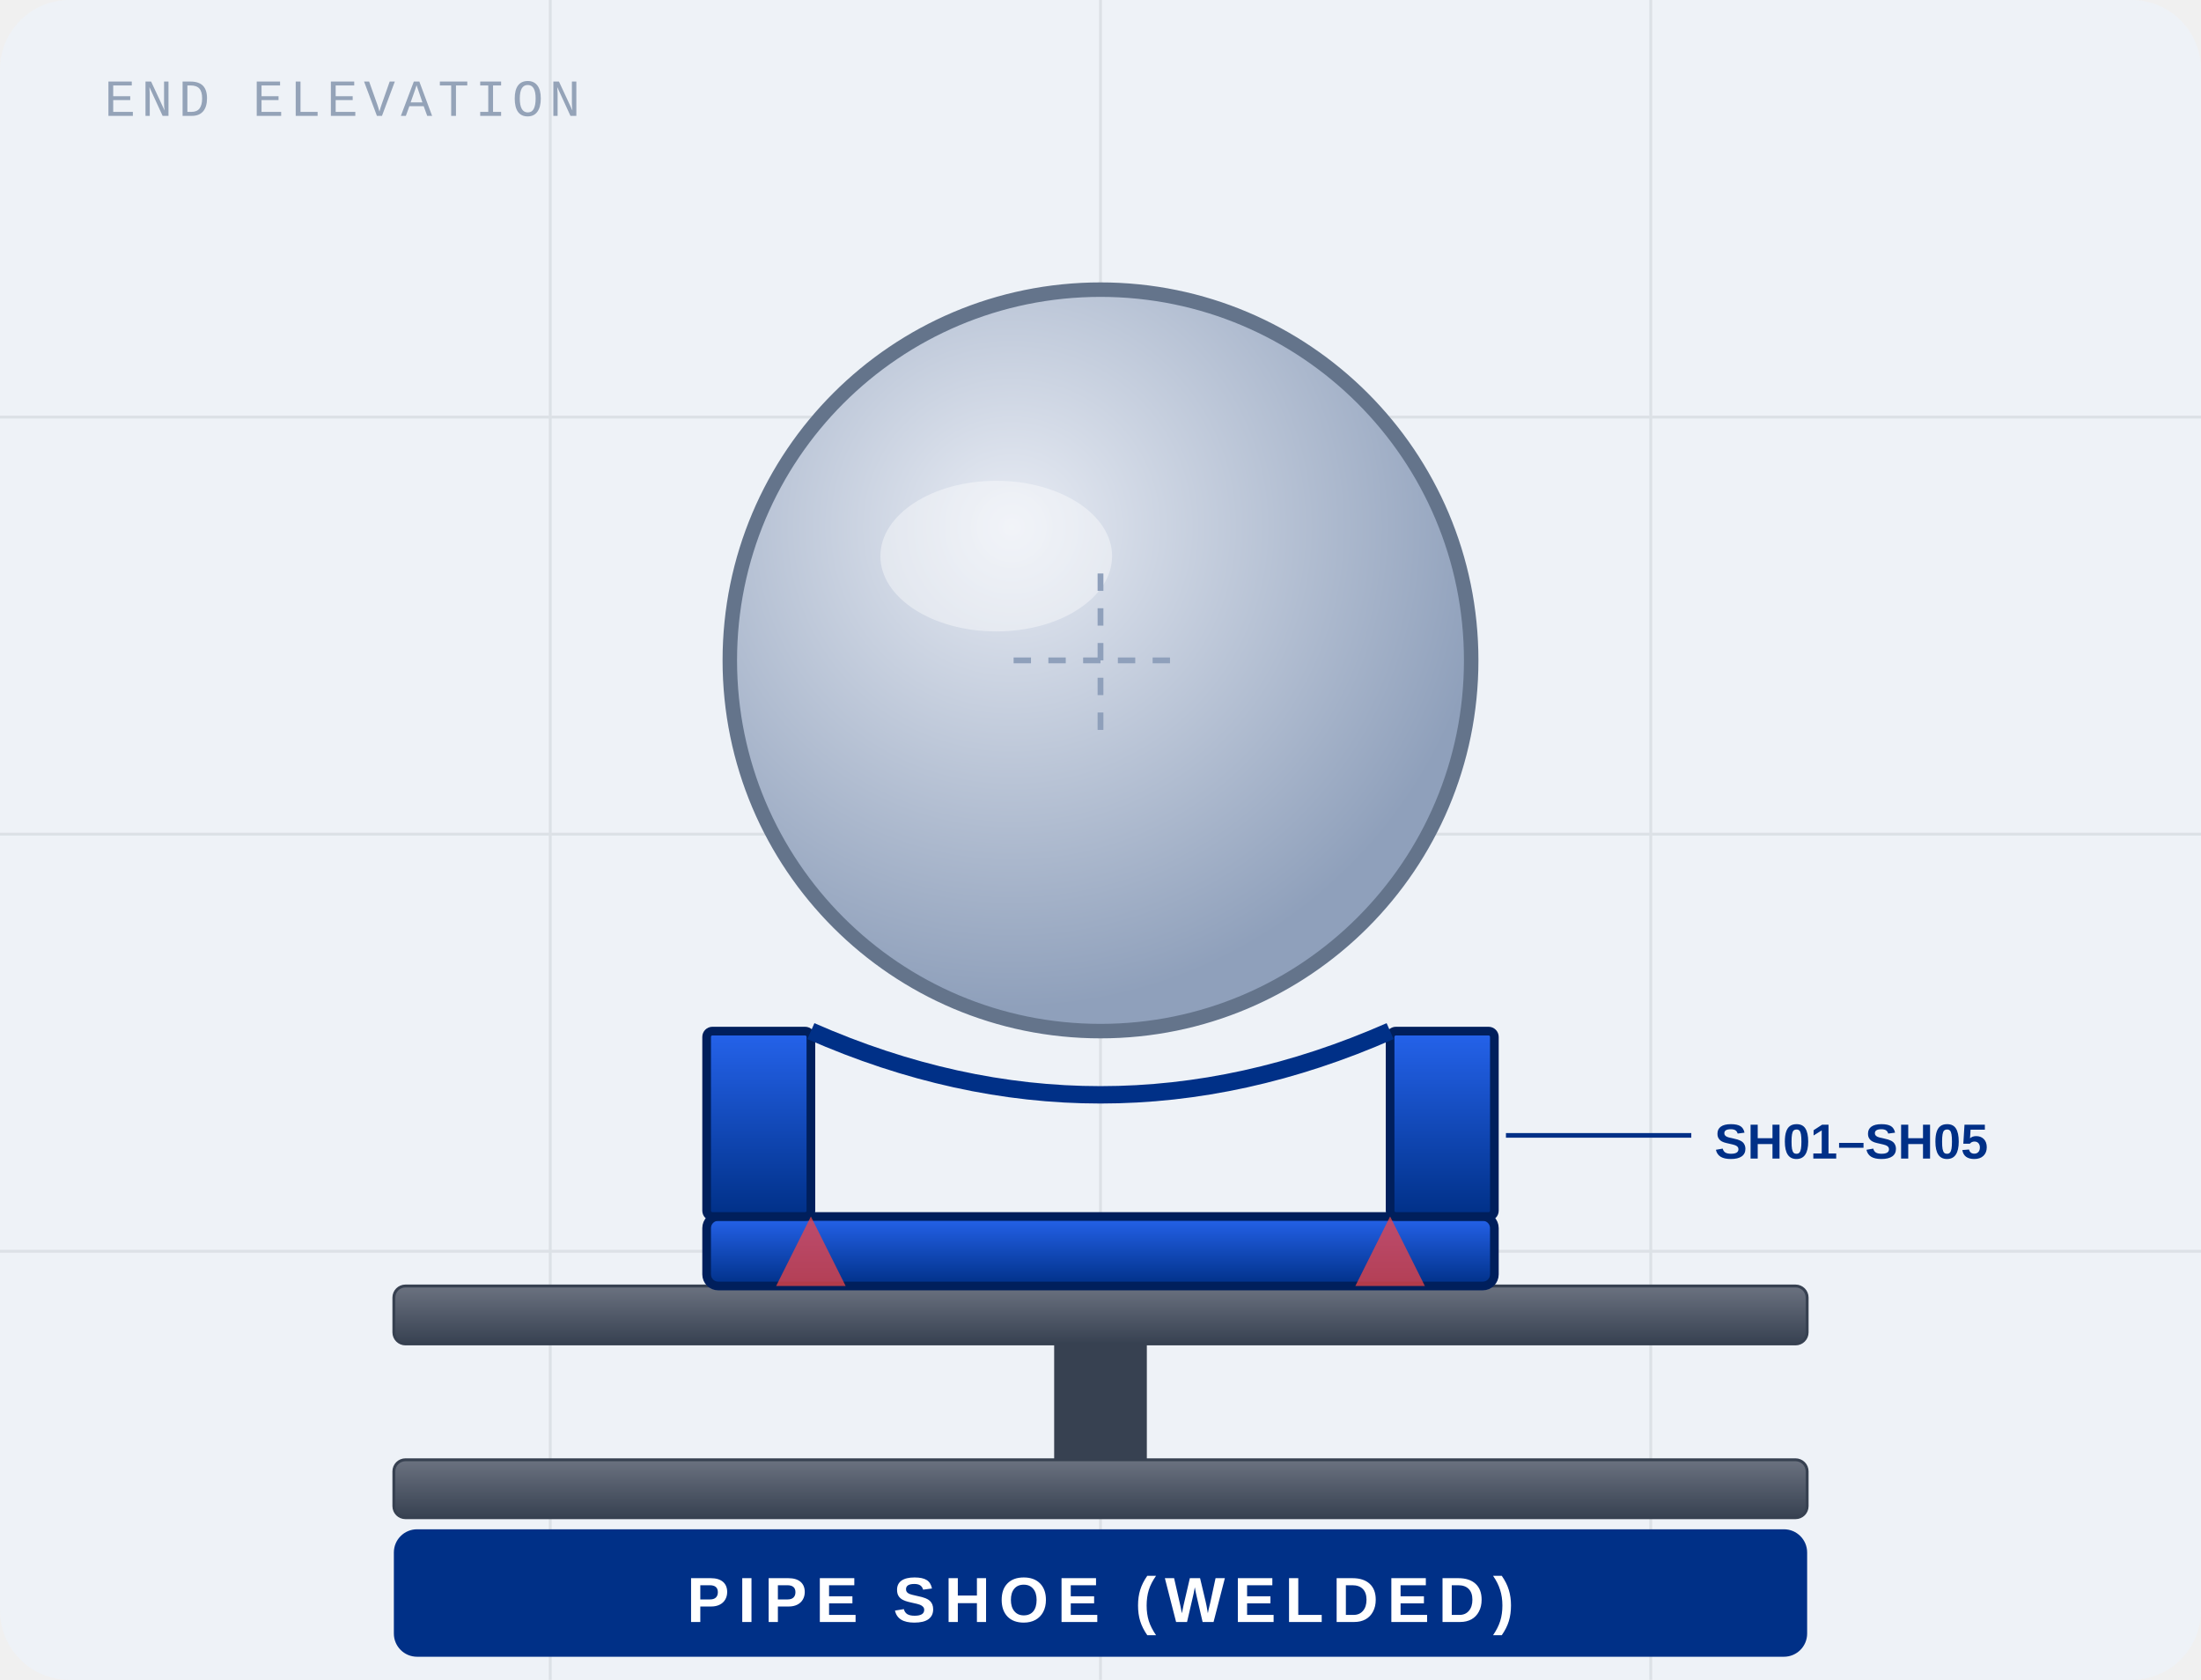
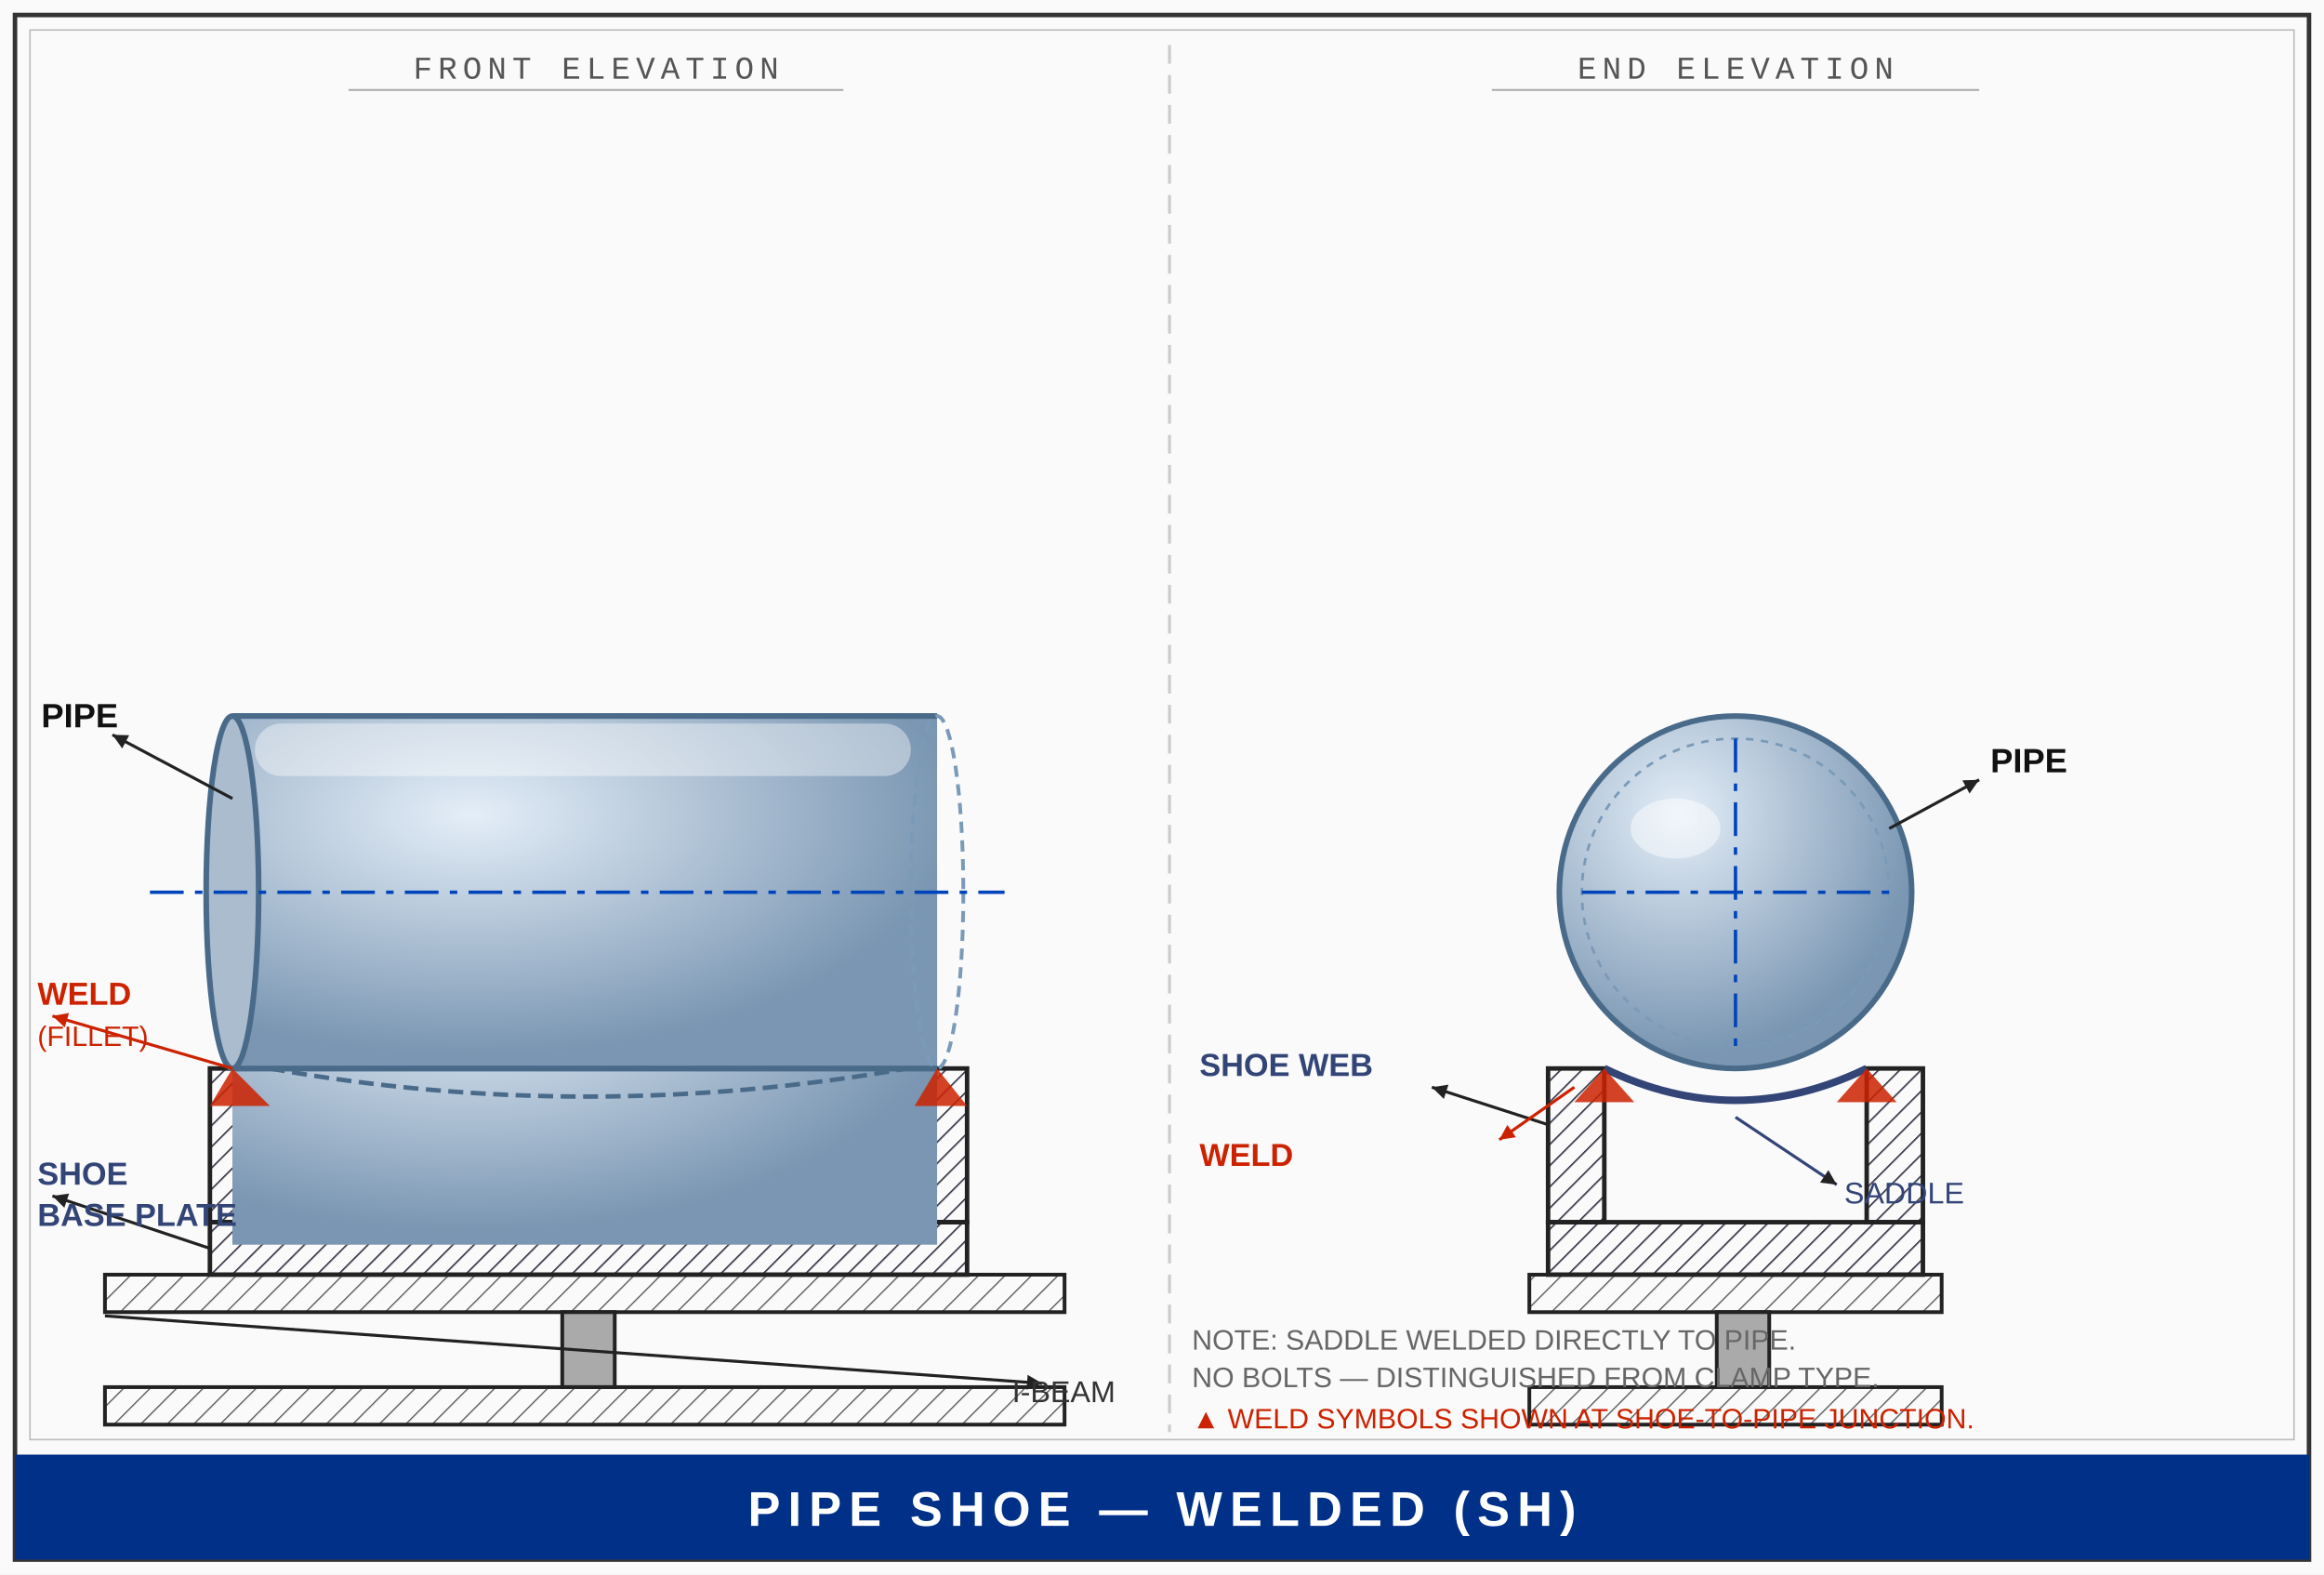
- <svg xmlns="http://www.w3.org/2000/svg" viewBox="0 0 380 290">
+ <svg xmlns="http://www.w3.org/2000/svg" viewBox="0 0 620 420">
  <defs>
-     <radialGradient id="pg" cx="38%" cy="32%" r="65%">
-       <stop offset="0%" stop-color="#E8ECF4" />
-       <stop offset="100%" stop-color="#8FA0BB" />
+     <pattern id="h" patternUnits="userSpaceOnUse" width="5" height="5" patternTransform="rotate(45)">
+       <line x1="0" y1="0" x2="0" y2="5" stroke="#555" stroke-width="0.65" />
+     </pattern>
+     <pattern id="sh" patternUnits="userSpaceOnUse" width="4" height="4" patternTransform="rotate(45)">
+       <line x1="0" y1="0" x2="0" y2="4" stroke="#334" stroke-width="0.8" />
+     </pattern>
+     <radialGradient id="pg" cx="34%" cy="28%" r="68%">
+       <stop offset="0%" stop-color="#E4EEF8" />
+       <stop offset="100%" stop-color="#7A96B2" />
    </radialGradient>
    <linearGradient id="sg" x1="0" y1="0" x2="0" y2="1">
-       <stop offset="0%" stop-color="#6B7280" />
-       <stop offset="100%" stop-color="#374151" />
+       <stop offset="0%" stop-color="#8AA0B8" />
+       <stop offset="100%" stop-color="#4A6080" />
    </linearGradient>
-     <linearGradient id="shoe" x1="0" y1="0" x2="0" y2="1">
-       <stop offset="0%" stop-color="#2563EB" />
-       <stop offset="100%" stop-color="#003087" />
-     </linearGradient>
+     <marker id="a" markerWidth="5" markerHeight="5" refX="5" refY="2.5" orient="auto">
+       <polygon points="0,0 0,5 5,2.5" fill="#222" />
+     </marker>
+     <marker id="wa" markerWidth="5" markerHeight="5" refX="5" refY="2.5" orient="auto">
+       <polygon points="0,0 0,5 5,2.5" fill="#CC2200" />
+     </marker>
  </defs>
-   <rect width="380" height="290" fill="#EEF2F7" rx="12" />
-   <g stroke="#D1D5DB" stroke-width="0.5" opacity="0.6">
-     <line x1="0" y1="72" x2="380" y2="72" />
-     <line x1="0" y1="144" x2="380" y2="144" />
-     <line x1="0" y1="216" x2="380" y2="216" />
-     <line x1="95" y1="0" x2="95" y2="290" />
-     <line x1="190" y1="0" x2="190" y2="290" />
-     <line x1="285" y1="0" x2="285" y2="290" />
-   </g>
-   <text x="18" y="20" font-family="'Courier New',monospace" font-size="9" fill="#94A3B8" letter-spacing="1">END ELEVATION</text>
-   <rect x="68" y="222" width="244" height="10" rx="2" fill="url(#sg)" stroke="#374151" stroke-width="0.5" />
-   <rect x="182" y="232" width="16" height="20" fill="#374151" />
-   <rect x="68" y="252" width="244" height="10" rx="2" fill="url(#sg)" stroke="#374151" stroke-width="0.5" />
-   <rect x="122" y="210" width="136" height="12" rx="2" fill="url(#shoe)" stroke="#001F5C" stroke-width="1.5" />
-   <rect x="122" y="178" width="18" height="32" rx="1" fill="url(#shoe)" stroke="#001F5C" stroke-width="1.5" />
-   <rect x="240" y="178" width="18" height="32" rx="1" fill="url(#shoe)" stroke="#001F5C" stroke-width="1.5" />
-   <path d="M 140,178 Q 190,200 240,178" fill="none" stroke="#003087" stroke-width="3" />
-   <polygon points="140,210 134,222 146,222" fill="#EF4444" opacity="0.75" />
-   <polygon points="240,210 234,222 246,222" fill="#EF4444" opacity="0.75" />
-   <circle cx="190" cy="114" r="64" fill="url(#pg)" stroke="#64748B" stroke-width="2.5" />
-   <ellipse cx="172" cy="96" rx="20" ry="13" fill="rgba(255,255,255,0.4)" />
-   <line x1="190" y1="99" x2="190" y2="129" stroke="#8FA0BB" stroke-width="1" stroke-dasharray="3,3" />
-   <line x1="175" y1="114" x2="205" y2="114" stroke="#8FA0BB" stroke-width="1" stroke-dasharray="3,3" />
-   <text x="296" y="200" font-family="'Arial',sans-serif" font-size="8.5" fill="#003087" font-weight="700">SH01–SH05</text>
-   <line x1="260" y1="196" x2="292" y2="196" stroke="#003087" stroke-width="0.8" />
-   <rect x="68" y="264" width="244" height="22" rx="4" fill="#003087" />
-   <text x="190" y="280" text-anchor="middle" font-family="'Arial',sans-serif" font-size="11" font-weight="700" fill="white" letter-spacing="1.5">PIPE SHOE (WELDED)</text>
+   <rect width="620" height="420" fill="#FAFAFA" />
+   <rect x="4" y="4" width="612" height="412" fill="none" stroke="#333" stroke-width="1.2" />
+   <rect x="8" y="8" width="604" height="376" fill="none" stroke="#BBB" stroke-width="0.4" />
+   <line x1="312" y1="12" x2="312" y2="382" stroke="#CCC" stroke-width="0.8" stroke-dasharray="5,3" />
+   <text x="159" y="21" text-anchor="middle" font-family="Courier New,monospace" font-size="8.5" fill="#555" letter-spacing="1.5">FRONT ELEVATION</text>
+   <text x="463" y="21" text-anchor="middle" font-family="Courier New,monospace" font-size="8.5" fill="#555" letter-spacing="1.5">END ELEVATION</text>
+   <line x1="93" y1="24" x2="225" y2="24" stroke="#AAA" stroke-width="0.5" />
+   <line x1="398" y1="24" x2="528" y2="24" stroke="#AAA" stroke-width="0.5" />
+   <rect x="28" y="340" width="256" height="10" fill="url(#h)" stroke="#222" stroke-width="1" />
+   <rect x="150" y="350" width="14" height="20" fill="#AAAAAA" stroke="#222" stroke-width="1" />
+   <rect x="28" y="370" width="256" height="10" fill="url(#h)" stroke="#222" stroke-width="1" />
+   <rect x="56" y="326" width="202" height="14" fill="url(#sh)" stroke="#222" stroke-width="1.2" />
+   <rect x="56" y="285" width="16" height="41" fill="url(#sh)" stroke="#222" stroke-width="1.2" />
+   <rect x="242" y="285" width="16" height="41" fill="url(#sh)" stroke="#222" stroke-width="1.2" />
+   <rect x="62" y="238" width="188" height="94" fill="url(#pg)" />
+   <line x1="62" y1="191" x2="250" y2="191" stroke="#4A6A8A" stroke-width="1.5" />
+   <line x1="62" y1="285" x2="250" y2="285" stroke="#4A6A8A" stroke-width="1.5" />
+   <rect x="62" y="191" width="188" height="94" fill="url(#pg)" />
+   <line x1="62" y1="191" x2="250" y2="191" stroke="#4A6A8A" stroke-width="1.5" />
+   <line x1="62" y1="285" x2="250" y2="285" stroke="#4A6A8A" stroke-width="1.5" />
+   <ellipse cx="62" cy="238" rx="7" ry="47" fill="#AABCCE" stroke="#4A6A8A" stroke-width="1.5" />
+   <ellipse cx="250" cy="238" rx="7" ry="47" fill="none" stroke="#7A9AB8" stroke-width="1" stroke-dasharray="3,2" />
+   <rect x="68" y="193" width="175" height="14" rx="7" fill="rgba(255,255,255,0.40)" />
+   <line x1="40" y1="238" x2="268" y2="238" stroke="#0044BB" stroke-width="0.9" stroke-dasharray="9,3,2,3" />
+   <polygon points="62,285 56,295 72,295" fill="#CC2200" opacity="0.85" />
+   <polygon points="250,285 244,295 258,295" fill="#CC2200" opacity="0.85" />
+   <path d="M 72,285 Q 156,300 242,285" fill="none" stroke="#4A6A8A" stroke-width="1.2" stroke-dasharray="4,2" />
+   <line x1="62" y1="213" x2="30" y2="196" stroke="#222" stroke-width="0.8" marker-end="url(#a)" />
+   <text x="11" y="194" font-family="Arial,sans-serif" font-size="9" fill="#111" font-weight="700">PIPE</text>
+   <line x1="62" y1="285" x2="14" y2="271" stroke="#CC2200" stroke-width="0.8" marker-end="url(#wa)" />
+   <text x="10" y="268" font-family="Arial,sans-serif" font-size="8.5" fill="#CC2200" font-weight="700">WELD</text>
+   <text x="10" y="279" font-family="Arial,sans-serif" font-size="7.5" fill="#CC2200">(FILLET)</text>
+   <line x1="56" y1="333" x2="14" y2="319" stroke="#222" stroke-width="0.8" marker-end="url(#a)" />
+   <text x="10" y="316" font-family="Arial,sans-serif" font-size="8.5" fill="#334477" font-weight="700">SHOE</text>
+   <text x="10" y="327" font-family="Arial,sans-serif" font-size="8.5" fill="#334477" font-weight="700">BASE PLATE</text>
+   <line x1="28" y1="351" x2="278" y2="369" stroke="#222" stroke-width="0.8" marker-end="url(#a)" />
+   <text x="270" y="374" font-family="Arial,sans-serif" font-size="8" fill="#333">I-BEAM</text>
+   <rect x="408" y="340" width="110" height="10" fill="url(#h)" stroke="#222" stroke-width="1" />
+   <rect x="458" y="350" width="14" height="20" fill="#AAAAAA" stroke="#222" stroke-width="1" />
+   <rect x="408" y="370" width="110" height="10" fill="url(#h)" stroke="#222" stroke-width="1" />
+   <rect x="413" y="326" width="100" height="14" fill="url(#sh)" stroke="#222" stroke-width="1.2" />
+   <rect x="413" y="285" width="15" height="41" fill="url(#sh)" stroke="#222" stroke-width="1.2" />
+   <rect x="498" y="285" width="15" height="41" fill="url(#sh)" stroke="#222" stroke-width="1.2" />
+   <path d="M 428,285 Q 463,302 498,285" fill="none" stroke="#334477" stroke-width="2" />
+   <circle cx="463" cy="238" r="47" fill="url(#pg)" stroke="#4A6A8A" stroke-width="1.5" />
+   <circle cx="463" cy="238" r="41" fill="none" stroke="#7A9AB8" stroke-width="0.7" stroke-dasharray="2,2" />
+   <ellipse cx="447" cy="221" rx="12" ry="8" fill="rgba(255,255,255,0.46)" />
+   <line x1="463" y1="197" x2="463" y2="279" stroke="#0044BB" stroke-width="0.9" stroke-dasharray="9,3,2,3" />
+   <line x1="422" y1="238" x2="504" y2="238" stroke="#0044BB" stroke-width="0.9" stroke-dasharray="9,3,2,3" />
+   <polygon points="428,285 420,294 436,294" fill="#CC2200" opacity="0.85" />
+   <polygon points="498,285 490,294 506,294" fill="#CC2200" opacity="0.85" />
+   <line x1="504" y1="221" x2="528" y2="208" stroke="#222" stroke-width="0.8" marker-end="url(#a)" />
+   <text x="531" y="206" font-family="Arial,sans-serif" font-size="9" fill="#111" font-weight="700">PIPE</text>
+   <line x1="413" y1="300" x2="382" y2="290" stroke="#222" stroke-width="0.8" marker-end="url(#a)" />
+   <text x="320" y="287" font-family="Arial,sans-serif" font-size="8.5" fill="#334477" font-weight="700">SHOE WEB</text>
+   <line x1="463" y1="298" x2="490" y2="316" stroke="#334477" stroke-width="0.8" marker-end="url(#a)" />
+   <text x="492" y="321" font-family="Arial,sans-serif" font-size="8" fill="#334477">SADDLE</text>
+   <line x1="420" y1="290" x2="400" y2="304" stroke="#CC2200" stroke-width="0.8" marker-end="url(#wa)" />
+   <text x="320" y="311" font-family="Arial,sans-serif" font-size="8.5" fill="#CC2200" font-weight="700">WELD</text>
+   <text x="318" y="360" font-family="Arial,sans-serif" font-size="7.5" fill="#666">NOTE: SADDLE WELDED DIRECTLY TO PIPE.</text>
+   <text x="318" y="370" font-family="Arial,sans-serif" font-size="7.5" fill="#666">NO BOLTS — DISTINGUISHED FROM CLAMP TYPE.</text>
+   <text x="318" y="381" font-family="Arial,sans-serif" font-size="7.5" fill="#CC2200">▲ WELD SYMBOLS SHOWN AT SHOE-TO-PIPE JUNCTION.</text>
+   <rect x="4" y="388" width="612" height="28" fill="#003087" />
+   <text x="310" y="407" text-anchor="middle" font-family="Arial,sans-serif" font-size="13" font-weight="700" fill="white" letter-spacing="2">PIPE SHOE — WELDED  (SH)</text>
</svg>
